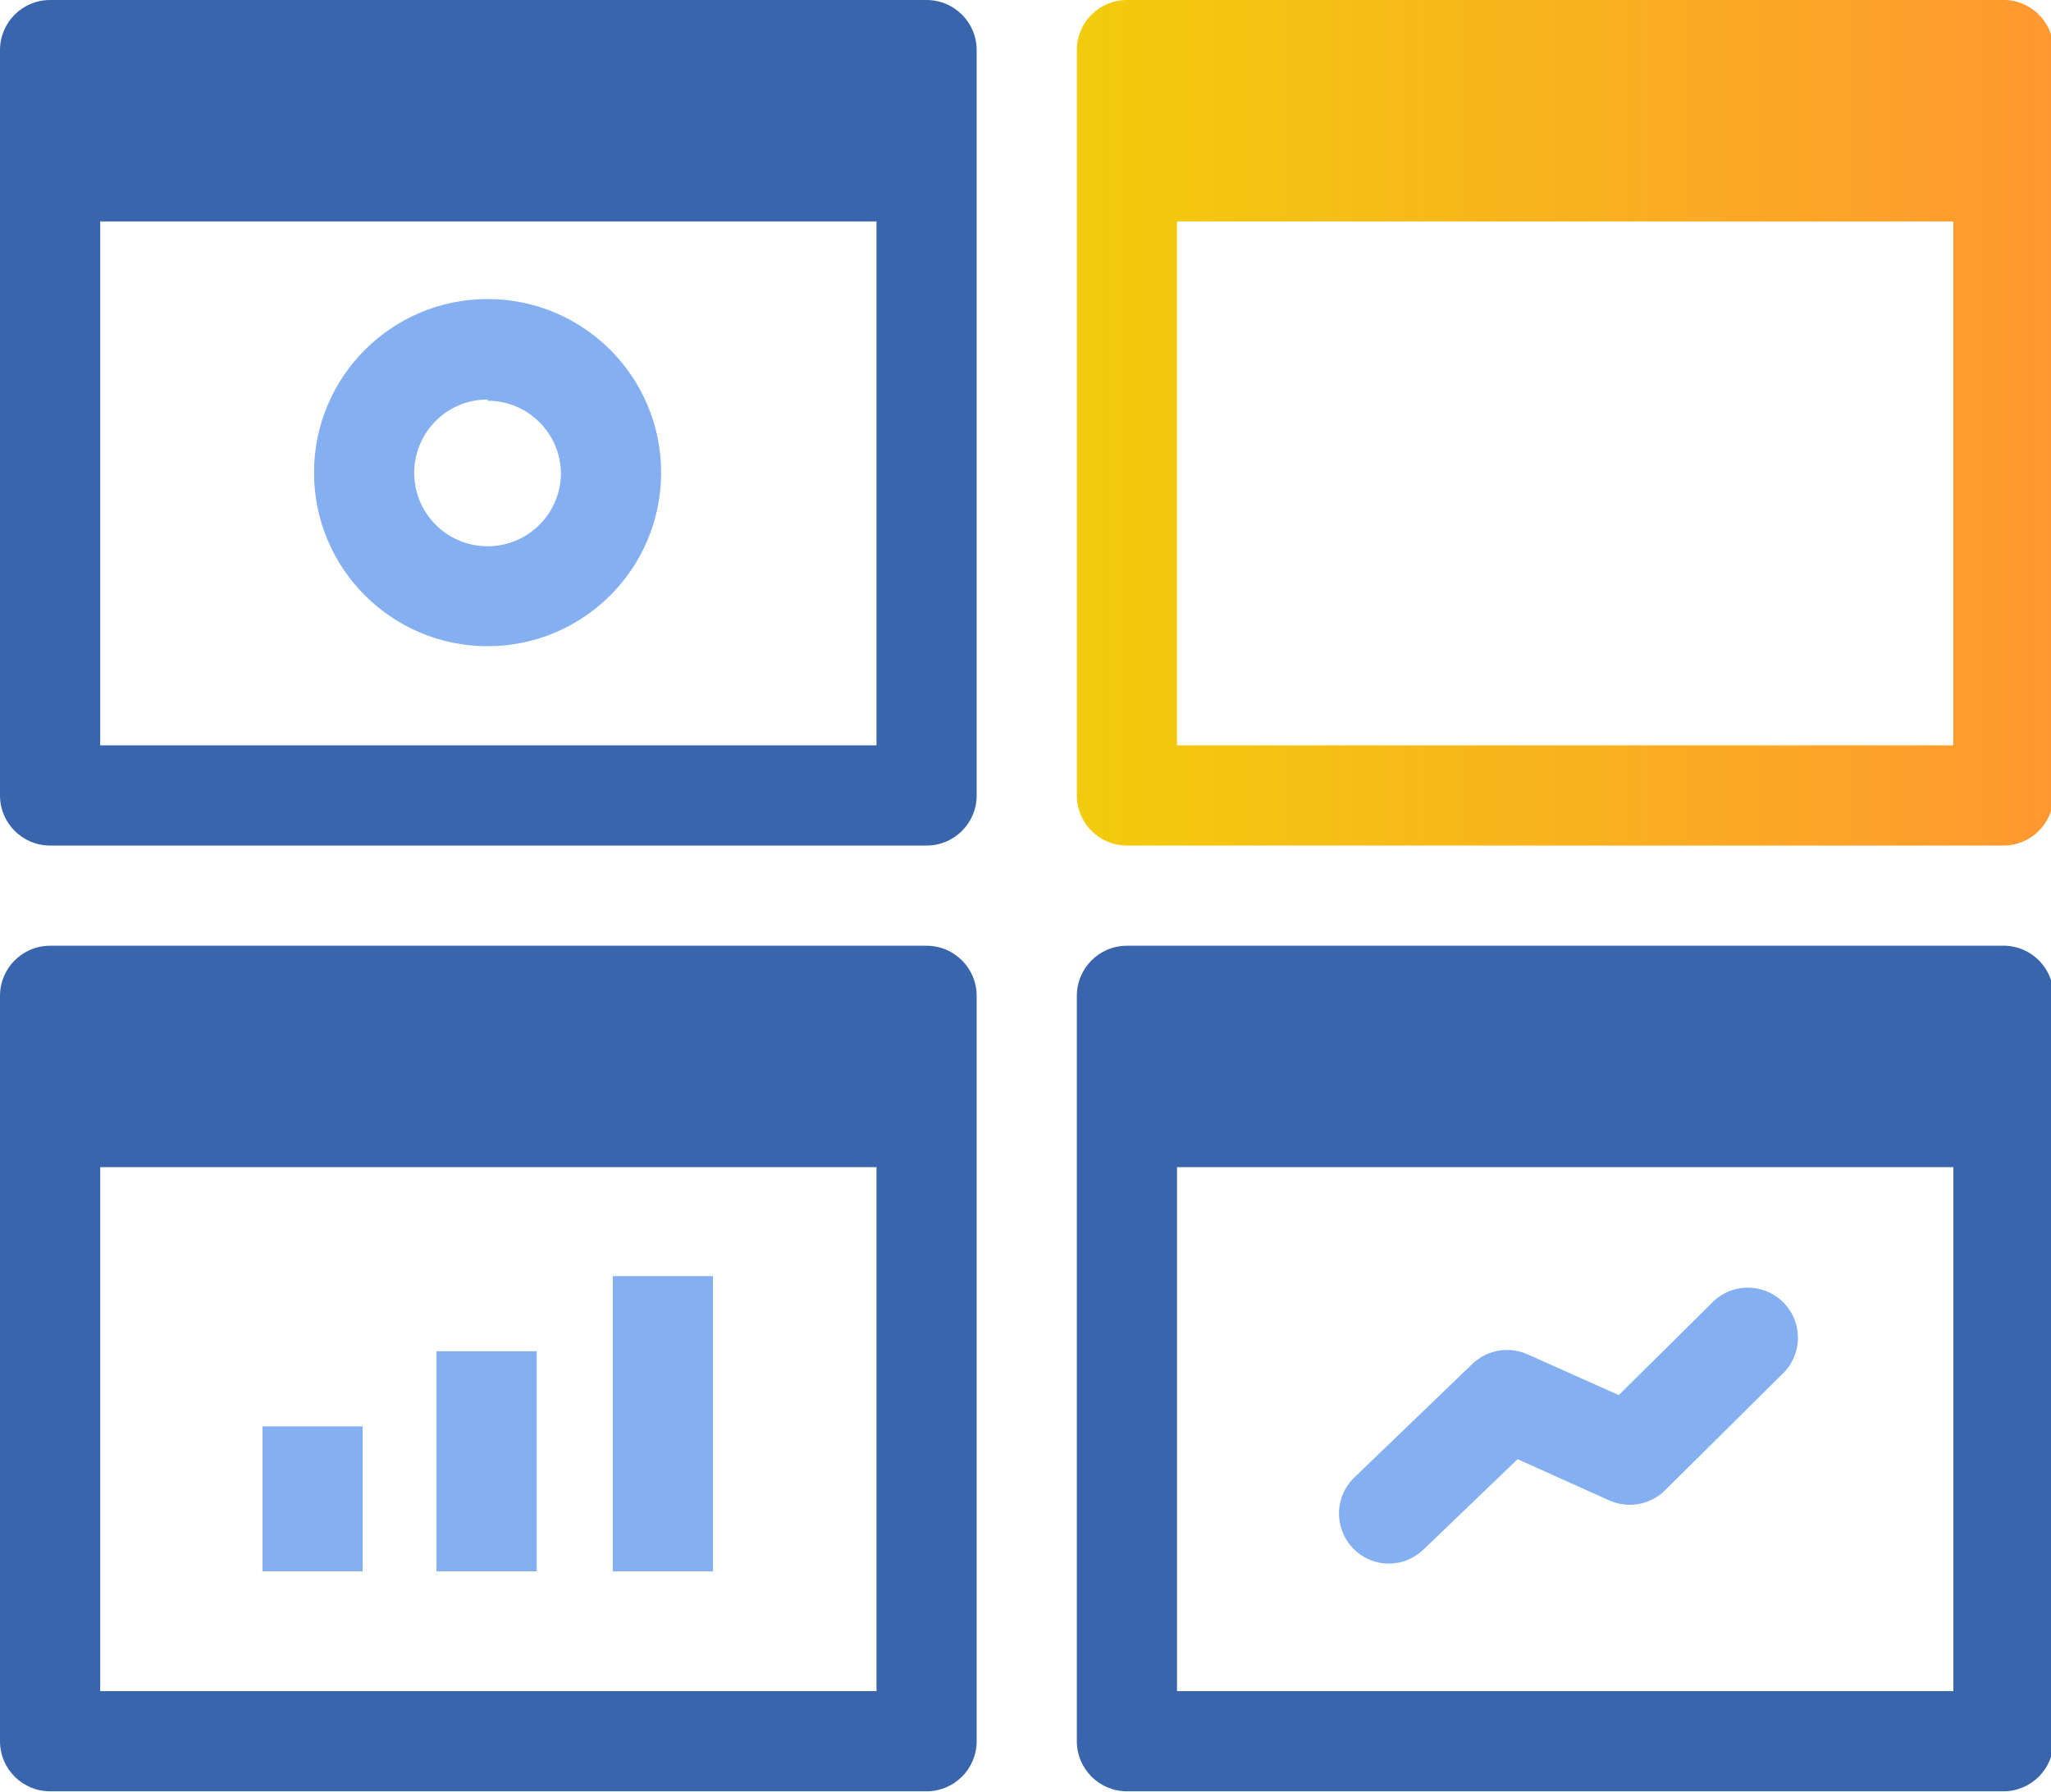
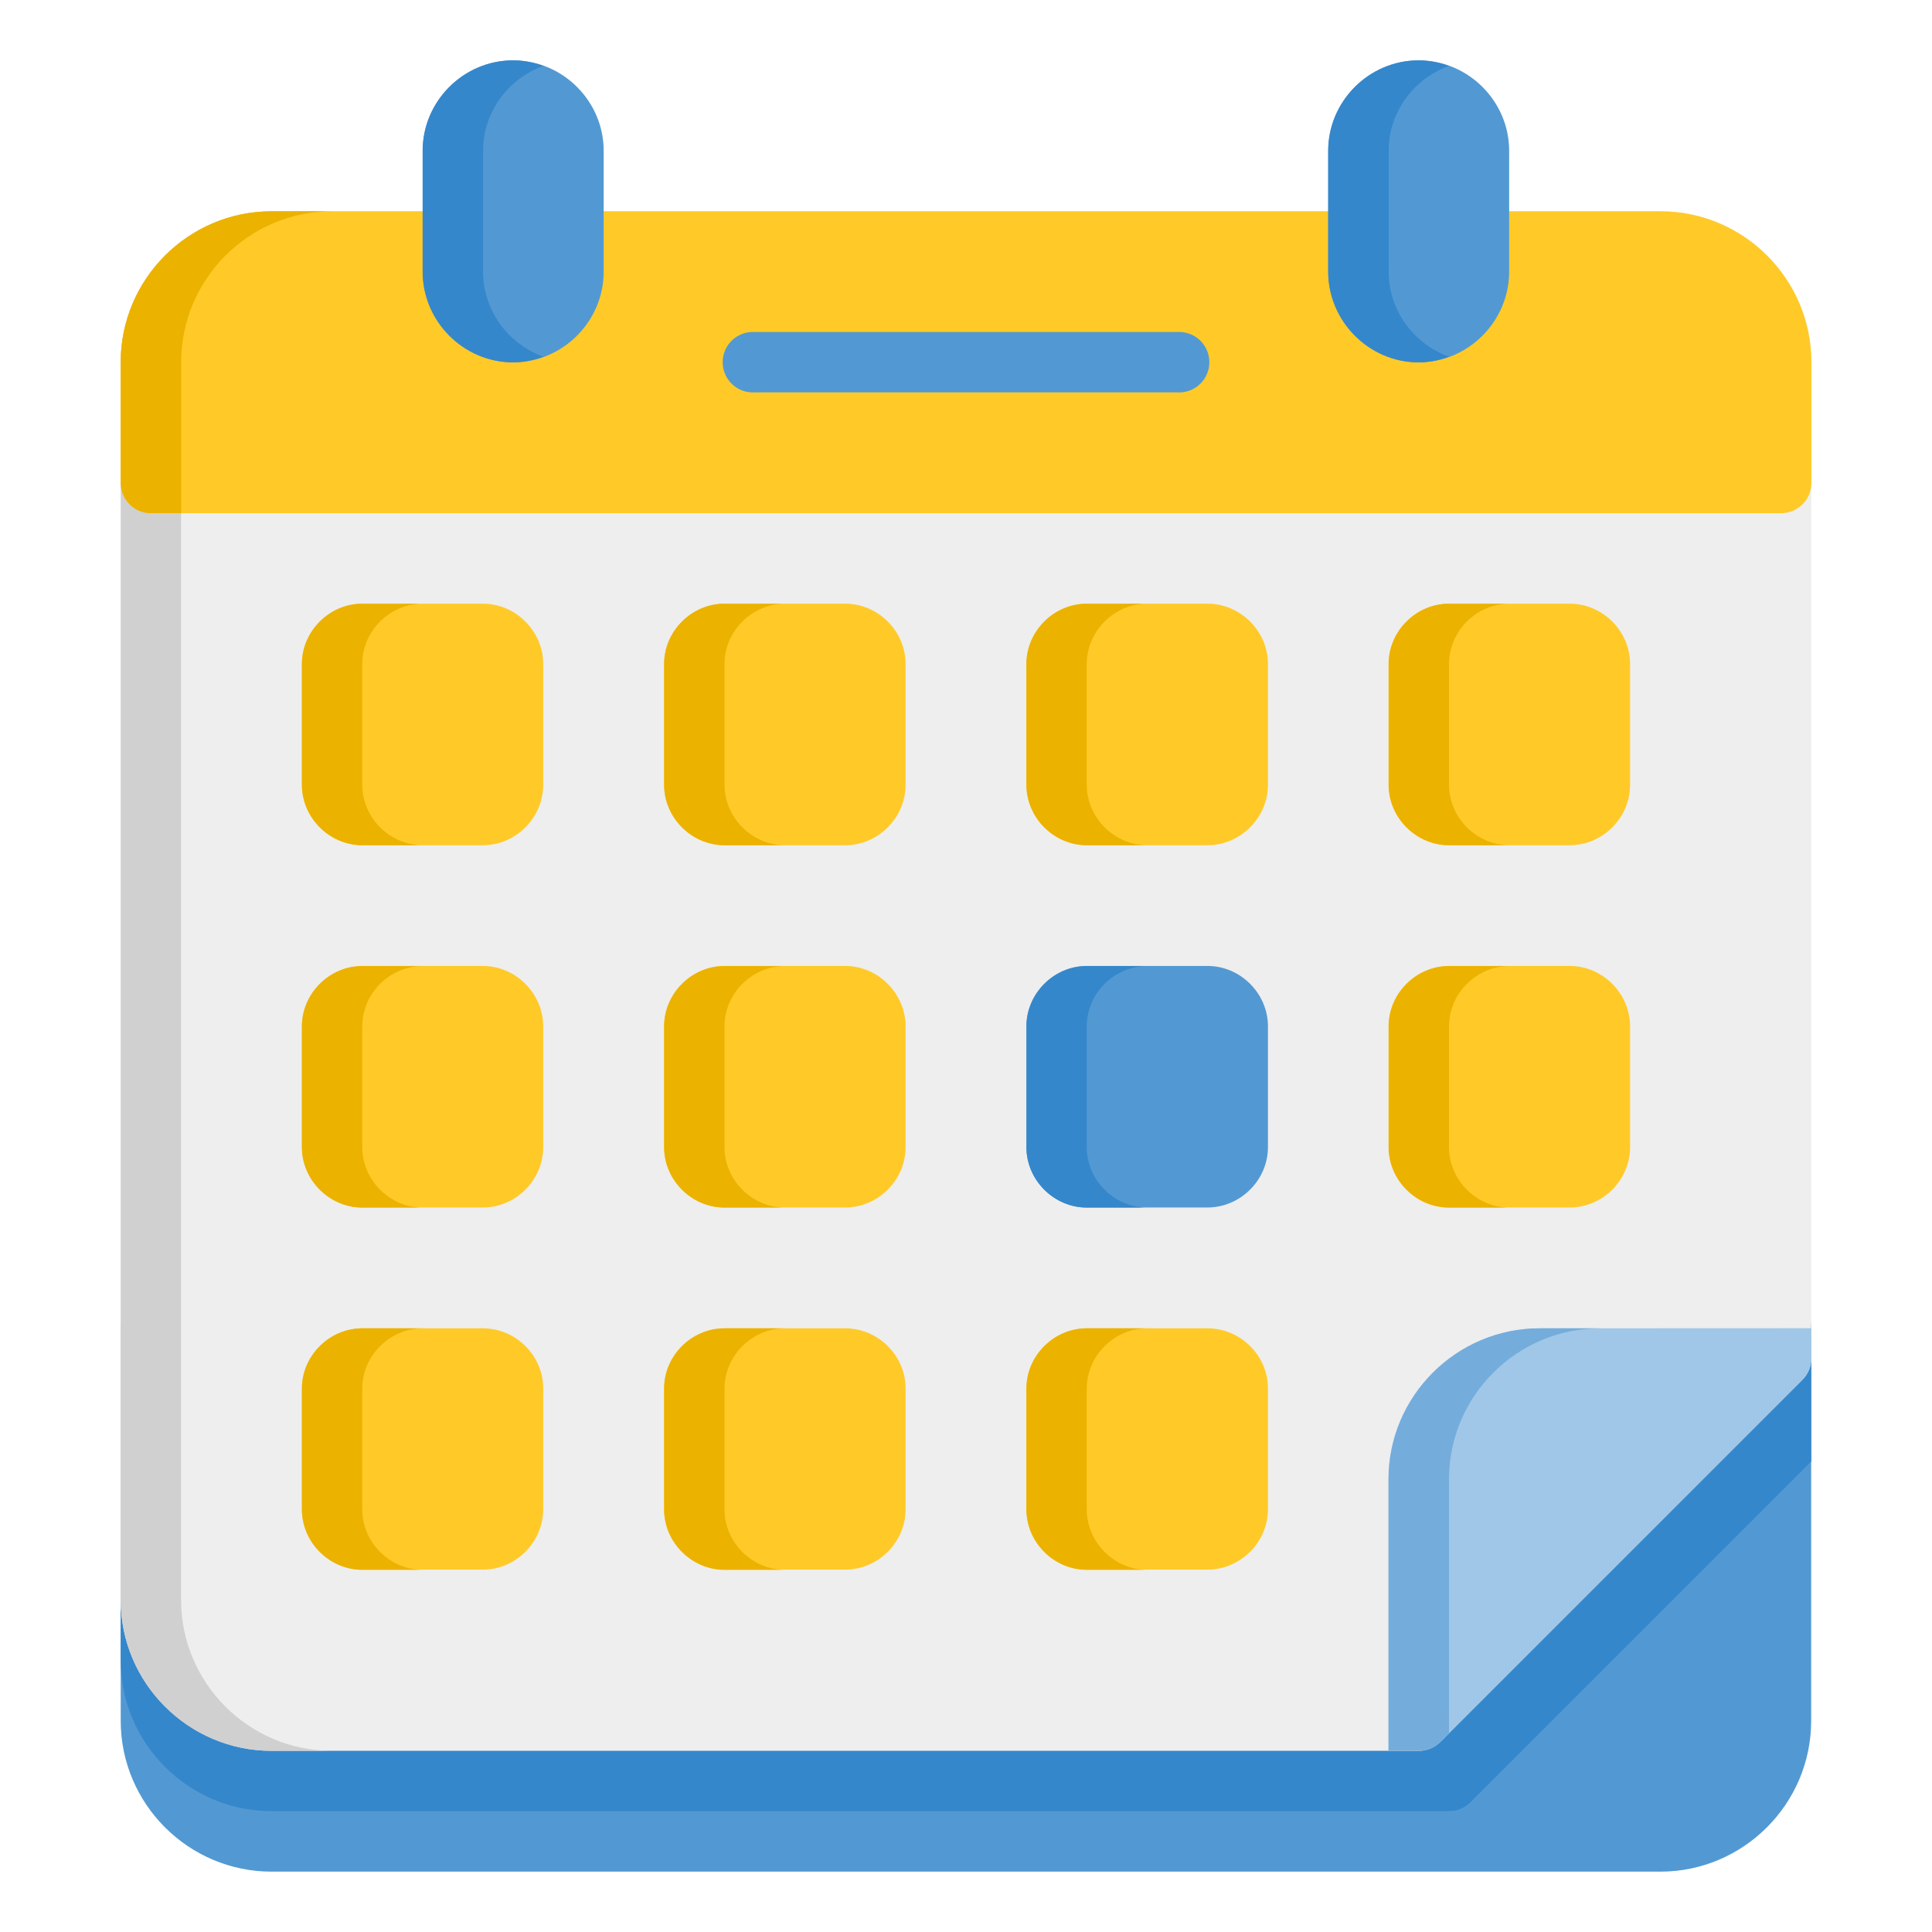
- <svg xmlns="http://www.w3.org/2000/svg" viewBox="0 0 81.9 71.52">
-   <defs>
-     <style>.cls-1{fill:#84aff1;}.cls-2{fill:#3865ab;}.cls-3{fill:url(#linear-gradient);}</style>
-     <linearGradient id="linear-gradient" x1="42.95" y1="16.88" x2="81.9" y2="16.88" gradientUnits="userSpaceOnUse">
-       <stop offset="0" stop-color="#f2cc0c" />
-       <stop offset="1" stop-color="#ff9830" />
-     </linearGradient>
-   </defs>
-   <g id="Layer_2" data-name="Layer 2">
-     <g id="Layer_1-2" data-name="Layer 1">
-       <path class="cls-1" d="M55.46,62.43A2,2,0,0,1,54.07,59l4.72-4.54a2,2,0,0,1,2.2-.39l3.65,1.63,3.68-3.64a2,2,0,1,1,2.81,2.84l-4.64,4.6a2,2,0,0,1-2.22.41L60.6,58.26l-3.76,3.61A2,2,0,0,1,55.46,62.43Z" />
-       <path class="cls-2" d="M37,0H2A2,2,0,0,0,0,2V31.76a2,2,0,0,0,2,2H37a2,2,0,0,0,2-2V2A2,2,0,0,0,37,0ZM4,29.76V8.84H35V29.76Z" />
-       <path class="cls-3" d="M79.9,0H45a2,2,0,0,0-2,2V31.76a2,2,0,0,0,2,2h35a2,2,0,0,0,2-2V2A2,2,0,0,0,79.9,0ZM47,29.76V8.84h31V29.76Z" />
-       <path class="cls-2" d="M37,37.76H2a2,2,0,0,0-2,2V69.52a2,2,0,0,0,2,2H37a2,2,0,0,0,2-2V39.76A2,2,0,0,0,37,37.76ZM4,67.52V46.6H35V67.52Z" />
-       <path class="cls-2" d="M79.9,37.76H45a2,2,0,0,0-2,2V69.52a2,2,0,0,0,2,2h35a2,2,0,0,0,2-2V39.76A2,2,0,0,0,79.9,37.76ZM47,67.52V46.6h31V67.52Z" />
-       <rect class="cls-1" x="10.48" y="56.95" width="4" height="5.79" />
-       <rect class="cls-1" x="17.43" y="53.95" width="4" height="8.79" />
-       <rect class="cls-1" x="24.47" y="50.95" width="4" height="11.79" />
-       <path class="cls-1" d="M19.47,25.8a6.93,6.93,0,1,1,6.93-6.92A6.93,6.93,0,0,1,19.47,25.8Zm0-9.85a2.93,2.93,0,1,0,2.93,2.93A2.93,2.93,0,0,0,19.47,16Z" />
+ <svg xmlns="http://www.w3.org/2000/svg" id="svg8" height="512" viewBox="0 0 16.933 16.933" width="512">
+   <g id="layer2">
+     <path id="path4112" d="m1.322 11.377c-.146.001-.264.12-.264.266v3.439c0 .728.594 1.322 1.322 1.322h12.172c.728 0 1.322-.594 1.322-1.322v-3.439c.001-.146-.117-.266-.264-.266z" fill="#5299d3" font-variant-ligatures="normal" font-variant-position="normal" font-variant-caps="normal" font-variant-numeric="normal" font-variant-alternates="normal" font-feature-settings="normal" text-indent="0" text-align="start" text-decoration-line="none" text-decoration-style="solid" text-decoration-color="#000000" text-transform="none" text-orientation="mixed" white-space="normal" shape-padding="0" isolation="auto" mix-blend-mode="normal" solid-color="#000000" solid-opacity="1" vector-effect="none" />
+     <path id="path4249" d="m1.322 11.377c-.146.001-.264.12-.264.266v2.909c0 .728.594 1.322 1.322 1.322h10.32c.07-0.0.138-.028.188-.078l2.987-2.987v-1.166c.001-.146-.117-.266-.264-.266z" fill="#3587cb" font-variant-ligatures="normal" font-variant-position="normal" font-variant-caps="normal" font-variant-numeric="normal" font-variant-alternates="normal" font-feature-settings="normal" text-indent="0" text-align="start" text-decoration-line="none" text-decoration-style="solid" text-decoration-color="#000000" text-transform="none" text-orientation="mixed" white-space="normal" shape-padding="0" isolation="auto" mix-blend-mode="normal" solid-color="#000000" solid-opacity="1" vector-effect="none" />
+     <path id="path4118" d="m2.38 1.852c-.728 0-1.322.594-1.322 1.322v10.849c0 .728.594 1.322 1.322 1.322h10.055c.07-0.0.138-.028.188-.078l3.174-3.174c.05-.05.078-.117.078-.188v-8.732c0-.728-.594-1.322-1.322-1.322-3.743 0-8.495 0-12.172 0z" fill="#eee" font-variant-ligatures="normal" font-variant-position="normal" font-variant-caps="normal" font-variant-numeric="normal" font-variant-alternates="normal" font-feature-settings="normal" text-indent="0" text-align="start" text-decoration-line="none" text-decoration-style="solid" text-decoration-color="#000000" text-transform="none" text-orientation="mixed" white-space="normal" shape-padding="0" isolation="auto" mix-blend-mode="normal" solid-color="#000000" solid-opacity="1" vector-effect="none" />
+     <path id="path4204" d="m2.38 1.852c-.728 0-1.322.594-1.322 1.322v10.849c0 .728.594 1.322 1.322 1.322h.529c-.728 0-1.322-.594-1.322-1.322v-10.849c0-.728.594-1.322 1.322-1.322z" fill="#d0d0d0" font-variant-ligatures="normal" font-variant-position="normal" font-variant-caps="normal" font-variant-numeric="normal" font-variant-alternates="normal" font-feature-settings="normal" text-indent="0" text-align="start" text-decoration-line="none" text-decoration-style="solid" text-decoration-color="#000000" text-transform="none" text-orientation="mixed" white-space="normal" shape-padding="0" isolation="auto" mix-blend-mode="normal" solid-color="#000000" solid-opacity="1" vector-effect="none" />
+     <path id="path4120" d="m2.38 1.852c-.728 0-1.322.594-1.322 1.322v1.06c.001.145.118.263.264.264h14.29c.145-.001.263-.118.264-.264v-1.06c0-.728-.594-1.322-1.322-1.322z" fill="#ffca28" font-variant-ligatures="normal" font-variant-position="normal" font-variant-caps="normal" font-variant-numeric="normal" font-variant-alternates="normal" font-feature-settings="normal" text-indent="0" text-align="start" text-decoration-line="none" text-decoration-style="solid" text-decoration-color="#000000" text-transform="none" text-orientation="mixed" white-space="normal" shape-padding="0" isolation="auto" mix-blend-mode="normal" solid-color="#000000" solid-opacity="1" vector-effect="none" />
+     <path id="path4122" d="m4.498.529c-.435 0-.793.358-.793.793v1.059c0 .435.358.795.793.795s.793-.36.793-.795v-1.059c0-.435-.358-.793-.793-.793z" fill="#5299d3" font-variant-ligatures="normal" font-variant-position="normal" font-variant-caps="normal" font-variant-numeric="normal" font-variant-alternates="normal" font-feature-settings="normal" text-indent="0" text-align="start" text-decoration-line="none" text-decoration-style="solid" text-decoration-color="#000000" text-transform="none" text-orientation="mixed" white-space="normal" shape-padding="0" isolation="auto" mix-blend-mode="normal" solid-color="#000000" solid-opacity="1" vector-effect="none" />
+     <path id="path4193" d="m3.176 5.291c-.289 0-.53.241-.53.529v1.058c0 .289.241.53.53.53h1.056c.289 0 .529-.241.529-.53v-1.058c0-.289-.241-.529-.529-.529z" fill="#ffca28" font-variant-ligatures="normal" font-variant-position="normal" font-variant-caps="normal" font-variant-numeric="normal" font-variant-alternates="normal" font-feature-settings="normal" text-indent="0" text-align="start" text-decoration-line="none" text-decoration-style="solid" text-decoration-color="#000000" text-transform="none" text-orientation="mixed" white-space="normal" shape-padding="0" isolation="auto" mix-blend-mode="normal" solid-color="#000000" solid-opacity="1" vector-effect="none" />
+     <path id="path4191" d="m6.349 5.291c-.289 0-.529.241-.529.529v1.058c0 .289.241.53.529.53h1.059c.289 0 .529-.241.529-.53v-1.058c0-.289-.241-.529-.529-.529z" fill="#ffca28" font-variant-ligatures="normal" font-variant-position="normal" font-variant-caps="normal" font-variant-numeric="normal" font-variant-alternates="normal" font-feature-settings="normal" text-indent="0" text-align="start" text-decoration-line="none" text-decoration-style="solid" text-decoration-color="#000000" text-transform="none" text-orientation="mixed" white-space="normal" shape-padding="0" isolation="auto" mix-blend-mode="normal" solid-color="#000000" solid-opacity="1" vector-effect="none" />
+     <path id="path4189" d="m9.525 5.291c-.289 0-.529.241-.529.529v1.058c0 .289.241.53.529.53h1.058c.289 0 .53-.241.53-.53v-1.058c0-.289-.241-.529-.53-.529z" fill="#ffca28" font-variant-ligatures="normal" font-variant-position="normal" font-variant-caps="normal" font-variant-numeric="normal" font-variant-alternates="normal" font-feature-settings="normal" text-indent="0" text-align="start" text-decoration-line="none" text-decoration-style="solid" text-decoration-color="#000000" text-transform="none" text-orientation="mixed" white-space="normal" shape-padding="0" isolation="auto" mix-blend-mode="normal" solid-color="#000000" solid-opacity="1" vector-effect="none" />
+     <path id="path4187" d="m12.699 5.291c-.289 0-.529.241-.529.529v1.058c0 .289.241.53.529.53h1.059c.289 0 .529-.241.529-.53v-1.058c0-.289-.241-.529-.529-.529z" fill="#ffca28" font-variant-ligatures="normal" font-variant-position="normal" font-variant-caps="normal" font-variant-numeric="normal" font-variant-alternates="normal" font-feature-settings="normal" text-indent="0" text-align="start" text-decoration-line="none" text-decoration-style="solid" text-decoration-color="#000000" text-transform="none" text-orientation="mixed" white-space="normal" shape-padding="0" isolation="auto" mix-blend-mode="normal" solid-color="#000000" solid-opacity="1" vector-effect="none" />
+     <path id="path4185" d="m3.176 8.466c-.289 0-.53.241-.53.53v1.058c0 .289.241.529.53.529h1.056c.289 0 .529-.241.529-.529v-1.058c0-.289-.241-.53-.529-.53z" fill="#ffca28" font-variant-ligatures="normal" font-variant-position="normal" font-variant-caps="normal" font-variant-numeric="normal" font-variant-alternates="normal" font-feature-settings="normal" text-indent="0" text-align="start" text-decoration-line="none" text-decoration-style="solid" text-decoration-color="#000000" text-transform="none" text-orientation="mixed" white-space="normal" shape-padding="0" isolation="auto" mix-blend-mode="normal" solid-color="#000000" solid-opacity="1" vector-effect="none" />
+     <path id="path4183" d="m6.349 8.466c-.289 0-.529.241-.529.53v1.058c0 .289.241.529.529.529h1.059c.289 0 .529-.241.529-.529v-1.058c0-.289-.241-.53-.529-.53z" fill="#ffca28" font-variant-ligatures="normal" font-variant-position="normal" font-variant-caps="normal" font-variant-numeric="normal" font-variant-alternates="normal" font-feature-settings="normal" text-indent="0" text-align="start" text-decoration-line="none" text-decoration-style="solid" text-decoration-color="#000000" text-transform="none" text-orientation="mixed" white-space="normal" shape-padding="0" isolation="auto" mix-blend-mode="normal" solid-color="#000000" solid-opacity="1" vector-effect="none" />
+     <path id="path4181" d="m12.699 8.466c-.289 0-.529.241-.529.53v1.058c0 .289.241.529.529.529h1.059c.289 0 .529-.241.529-.529v-1.058c0-.289-.241-.53-.529-.53z" fill="#ffca28" font-variant-ligatures="normal" font-variant-position="normal" font-variant-caps="normal" font-variant-numeric="normal" font-variant-alternates="normal" font-feature-settings="normal" text-indent="0" text-align="start" text-decoration-line="none" text-decoration-style="solid" text-decoration-color="#000000" text-transform="none" text-orientation="mixed" white-space="normal" shape-padding="0" isolation="auto" mix-blend-mode="normal" solid-color="#000000" solid-opacity="1" vector-effect="none" />
+     <path id="path4179" d="m3.176 11.642c-.289 0-.53.239-.53.527v1.059c0 .289.241.529.53.529h1.056c.289 0 .529-.241.529-.529v-1.059c0-.289-.241-.527-.529-.527z" fill="#ffca28" font-variant-ligatures="normal" font-variant-position="normal" font-variant-caps="normal" font-variant-numeric="normal" font-variant-alternates="normal" font-feature-settings="normal" text-indent="0" text-align="start" text-decoration-line="none" text-decoration-style="solid" text-decoration-color="#000000" text-transform="none" text-orientation="mixed" white-space="normal" shape-padding="0" isolation="auto" mix-blend-mode="normal" solid-color="#000000" solid-opacity="1" vector-effect="none" />
+     <path id="path4177" d="m6.349 11.642c-.289 0-.529.239-.529.527v1.059c0 .289.241.529.529.529h1.059c.289 0 .529-.241.529-.529v-1.059c0-.289-.241-.527-.529-.527z" fill="#ffca28" font-variant-ligatures="normal" font-variant-position="normal" font-variant-caps="normal" font-variant-numeric="normal" font-variant-alternates="normal" font-feature-settings="normal" text-indent="0" text-align="start" text-decoration-line="none" text-decoration-style="solid" text-decoration-color="#000000" text-transform="none" text-orientation="mixed" white-space="normal" shape-padding="0" isolation="auto" mix-blend-mode="normal" solid-color="#000000" solid-opacity="1" vector-effect="none" />
+     <path id="path4124" d="m9.525 11.642c-.289 0-.529.239-.529.527v1.059c0 .289.241.529.529.529h1.058c.289 0 .53-.241.53-.529v-1.059c0-.289-.241-.527-.53-.527z" fill="#ffca28" font-variant-ligatures="normal" font-variant-position="normal" font-variant-caps="normal" font-variant-numeric="normal" font-variant-alternates="normal" font-feature-settings="normal" text-indent="0" text-align="start" text-decoration-line="none" text-decoration-style="solid" text-decoration-color="#000000" text-transform="none" text-orientation="mixed" white-space="normal" shape-padding="0" isolation="auto" mix-blend-mode="normal" solid-color="#000000" solid-opacity="1" vector-effect="none" />
+     <path id="path4126" d="m9.525 8.466c-.289 0-.529.241-.529.53v1.058c0 .289.241.529.529.529h1.058c.289 0 .53-.241.53-.529v-1.058c0-.289-.241-.53-.53-.53z" fill="#5299d3" font-variant-ligatures="normal" font-variant-position="normal" font-variant-caps="normal" font-variant-numeric="normal" font-variant-alternates="normal" font-feature-settings="normal" text-indent="0" text-align="start" text-decoration-line="none" text-decoration-style="solid" text-decoration-color="#000000" text-transform="none" text-orientation="mixed" white-space="normal" shape-padding="0" isolation="auto" mix-blend-mode="normal" solid-color="#000000" solid-opacity="1" vector-effect="none" />
+     <path id="path4128" d="m13.494 11.642c-.728 0-1.325.594-1.325 1.322v2.381h.266c.07-0.0.138-.028.188-.078l3.174-3.174c.05-.05.078-.117.078-.188v-.264z" fill="#a0c7e7" font-variant-ligatures="normal" font-variant-position="normal" font-variant-caps="normal" font-variant-numeric="normal" font-variant-alternates="normal" font-feature-settings="normal" text-indent="0" text-align="start" text-decoration-line="none" text-decoration-style="solid" text-decoration-color="#000000" text-transform="none" text-orientation="mixed" white-space="normal" shape-padding="0" isolation="auto" mix-blend-mode="normal" solid-color="#000000" solid-opacity="1" vector-effect="none" />
+     <path id="path4130" d="m6.615 2.91a.265.265 0 1 0 0 .529h3.703a.265.265 0 1 0 0-.529z" fill="#5299d3" font-variant-ligatures="normal" font-variant-position="normal" font-variant-caps="normal" font-variant-numeric="normal" font-variant-alternates="normal" font-feature-settings="normal" text-indent="0" text-align="start" text-decoration-line="none" text-decoration-style="solid" text-decoration-color="#000000" text-transform="none" text-orientation="mixed" white-space="normal" shape-padding="0" isolation="auto" mix-blend-mode="normal" solid-color="#000000" solid-opacity="1" vector-effect="none" />
+     <path id="path4163" d="m13.494 11.642c-.728 0-1.324.594-1.324 1.322v2.381h.266c.07-0.0.138-.028.188-.078l.076-.076c0-.672 0-1.537 0-2.227 0-.728.596-1.322 1.324-1.322z" fill="#74addc" font-variant-ligatures="normal" font-variant-position="normal" font-variant-caps="normal" font-variant-numeric="normal" font-variant-alternates="normal" font-feature-settings="normal" text-indent="0" text-align="start" text-decoration-line="none" text-decoration-style="solid" text-decoration-color="#000000" text-transform="none" text-orientation="mixed" white-space="normal" shape-padding="0" isolation="auto" mix-blend-mode="normal" solid-color="#000000" solid-opacity="1" vector-effect="none" />
+     <path id="path4168" d="m4.497.529c-.435 0-.793.358-.793.793v1.059c0 .435.358.795.793.795.093 0 .181-.019.265-.05-.306-.111-.528-.403-.528-.745v-1.059c0-.342.222-.633.528-.744-.083-.03-.172-.049-.265-.049z" fill="#3587cb" font-variant-ligatures="normal" font-variant-position="normal" font-variant-caps="normal" font-variant-numeric="normal" font-variant-alternates="normal" font-feature-settings="normal" text-indent="0" text-align="start" text-decoration-line="none" text-decoration-style="solid" text-decoration-color="#000000" text-transform="none" text-orientation="mixed" white-space="normal" shape-padding="0" isolation="auto" mix-blend-mode="normal" solid-color="#000000" solid-opacity="1" vector-effect="none" />
+     <path id="path4171" d="m12.434.529c-.435 0-.793.358-.793.793v1.059c0 .435.358.795.793.795s.793-.36.793-.795v-1.059c0-.435-.358-.793-.793-.793z" fill="#5299d3" font-variant-ligatures="normal" font-variant-position="normal" font-variant-caps="normal" font-variant-numeric="normal" font-variant-alternates="normal" font-feature-settings="normal" text-indent="0" text-align="start" text-decoration-line="none" text-decoration-style="solid" text-decoration-color="#000000" text-transform="none" text-orientation="mixed" white-space="normal" shape-padding="0" isolation="auto" mix-blend-mode="normal" solid-color="#000000" solid-opacity="1" vector-effect="none" />
+     <path id="path4173" d="m12.434.529c-.435 0-.793.358-.793.793v1.059c0 .435.358.795.793.795.093 0 .181-.019.265-.05-.306-.111-.528-.403-.528-.745v-1.059c0-.342.222-.633.528-.744-.083-.03-.172-.049-.265-.049z" fill="#3587cb" font-variant-ligatures="normal" font-variant-position="normal" font-variant-caps="normal" font-variant-numeric="normal" font-variant-alternates="normal" font-feature-settings="normal" text-indent="0" text-align="start" text-decoration-line="none" text-decoration-style="solid" text-decoration-color="#000000" text-transform="none" text-orientation="mixed" white-space="normal" shape-padding="0" isolation="auto" mix-blend-mode="normal" solid-color="#000000" solid-opacity="1" vector-effect="none" />
+     <g fill="#ecb200">
+       <path id="path4199" d="m3.176 5.291c-.289 0-.53.241-.53.529v1.058c0 .289.241.53.53.53h.529c-.289 0-.53-.241-.53-.53v-1.058c0-.289.241-.529.53-.529z" font-variant-ligatures="normal" font-variant-position="normal" font-variant-caps="normal" font-variant-numeric="normal" font-variant-alternates="normal" font-feature-settings="normal" text-indent="0" text-align="start" text-decoration-line="none" text-decoration-style="solid" text-decoration-color="#000000" text-transform="none" text-orientation="mixed" white-space="normal" shape-padding="0" isolation="auto" mix-blend-mode="normal" solid-color="#000000" solid-opacity="1" vector-effect="none" />
+       <path id="path4209" d="m2.38 1.852c-.728 0-1.322.594-1.322 1.322v1.06c.001.145.118.263.264.264h.266c0-.265 0-.803 0-1.324 0-.728.594-1.322 1.322-1.322z" font-variant-ligatures="normal" font-variant-position="normal" font-variant-caps="normal" font-variant-numeric="normal" font-variant-alternates="normal" font-feature-settings="normal" text-indent="0" text-align="start" text-decoration-line="none" text-decoration-style="solid" text-decoration-color="#000000" text-transform="none" text-orientation="mixed" white-space="normal" shape-padding="0" isolation="auto" mix-blend-mode="normal" solid-color="#000000" solid-opacity="1" vector-effect="none" />
+       <path id="path4217" d="m6.351 5.291c-.289 0-.53.241-.53.529v1.058c0 .289.241.53.53.53h.529c-.289 0-.53-.241-.53-.53v-1.058c0-.289.241-.529.53-.529z" font-variant-ligatures="normal" font-variant-position="normal" font-variant-caps="normal" font-variant-numeric="normal" font-variant-alternates="normal" font-feature-settings="normal" text-indent="0" text-align="start" text-decoration-line="none" text-decoration-style="solid" text-decoration-color="#000000" text-transform="none" text-orientation="mixed" white-space="normal" shape-padding="0" isolation="auto" mix-blend-mode="normal" solid-color="#000000" solid-opacity="1" vector-effect="none" />
+       <path id="path4219" d="m9.526 5.291c-.289 0-.53.241-.53.529v1.058c0 .289.241.53.53.53h.529c-.289 0-.53-.241-.53-.53v-1.058c0-.289.241-.529.53-.529z" font-variant-ligatures="normal" font-variant-position="normal" font-variant-caps="normal" font-variant-numeric="normal" font-variant-alternates="normal" font-feature-settings="normal" text-indent="0" text-align="start" text-decoration-line="none" text-decoration-style="solid" text-decoration-color="#000000" text-transform="none" text-orientation="mixed" white-space="normal" shape-padding="0" isolation="auto" mix-blend-mode="normal" solid-color="#000000" solid-opacity="1" vector-effect="none" />
+       <path id="path4221" d="m12.701 5.291c-.289 0-.53.241-.53.529v1.058c0 .289.241.53.53.53h.529c-.289 0-.53-.241-.53-.53v-1.058c0-.289.241-.529.53-.529z" font-variant-ligatures="normal" font-variant-position="normal" font-variant-caps="normal" font-variant-numeric="normal" font-variant-alternates="normal" font-feature-settings="normal" text-indent="0" text-align="start" text-decoration-line="none" text-decoration-style="solid" text-decoration-color="#000000" text-transform="none" text-orientation="mixed" white-space="normal" shape-padding="0" isolation="auto" mix-blend-mode="normal" solid-color="#000000" solid-opacity="1" vector-effect="none" />
+       <path id="path4223" d="m12.701 8.467c-.289 0-.53.241-.53.529v1.058c0 .289.241.53.53.53h.529c-.289 0-.53-.241-.53-.53v-1.058c0-.289.241-.529.53-.529z" font-variant-ligatures="normal" font-variant-position="normal" font-variant-caps="normal" font-variant-numeric="normal" font-variant-alternates="normal" font-feature-settings="normal" text-indent="0" text-align="start" text-decoration-line="none" text-decoration-style="solid" text-decoration-color="#000000" text-transform="none" text-orientation="mixed" white-space="normal" shape-padding="0" isolation="auto" mix-blend-mode="normal" solid-color="#000000" solid-opacity="1" vector-effect="none" />
+       <path id="path4225" d="m6.351 8.467c-.289 0-.53.241-.53.529v1.058c0 .289.241.53.53.53h.529c-.289 0-.53-.241-.53-.53v-1.058c0-.289.241-.529.53-.529z" font-variant-ligatures="normal" font-variant-position="normal" font-variant-caps="normal" font-variant-numeric="normal" font-variant-alternates="normal" font-feature-settings="normal" text-indent="0" text-align="start" text-decoration-line="none" text-decoration-style="solid" text-decoration-color="#000000" text-transform="none" text-orientation="mixed" white-space="normal" shape-padding="0" isolation="auto" mix-blend-mode="normal" solid-color="#000000" solid-opacity="1" vector-effect="none" />
+       <path id="path4227" d="m3.176 8.467c-.289 0-.53.241-.53.529v1.058c0 .289.241.53.53.53h.529c-.289 0-.53-.241-.53-.53v-1.058c0-.289.241-.529.53-.529z" font-variant-ligatures="normal" font-variant-position="normal" font-variant-caps="normal" font-variant-numeric="normal" font-variant-alternates="normal" font-feature-settings="normal" text-indent="0" text-align="start" text-decoration-line="none" text-decoration-style="solid" text-decoration-color="#000000" text-transform="none" text-orientation="mixed" white-space="normal" shape-padding="0" isolation="auto" mix-blend-mode="normal" solid-color="#000000" solid-opacity="1" vector-effect="none" />
+       <path id="path4229" d="m3.176 11.642c-.289 0-.53.241-.53.529v1.058c0 .289.241.53.53.53h.529c-.289 0-.53-.241-.53-.53v-1.058c0-.289.241-.529.53-.529z" font-variant-ligatures="normal" font-variant-position="normal" font-variant-caps="normal" font-variant-numeric="normal" font-variant-alternates="normal" font-feature-settings="normal" text-indent="0" text-align="start" text-decoration-line="none" text-decoration-style="solid" text-decoration-color="#000000" text-transform="none" text-orientation="mixed" white-space="normal" shape-padding="0" isolation="auto" mix-blend-mode="normal" solid-color="#000000" solid-opacity="1" vector-effect="none" />
+       <path id="path4231" d="m6.351 11.642c-.289 0-.53.241-.53.529v1.058c0 .289.241.53.53.53h.529c-.289 0-.53-.241-.53-.53v-1.058c0-.289.241-.529.53-.529z" font-variant-ligatures="normal" font-variant-position="normal" font-variant-caps="normal" font-variant-numeric="normal" font-variant-alternates="normal" font-feature-settings="normal" text-indent="0" text-align="start" text-decoration-line="none" text-decoration-style="solid" text-decoration-color="#000000" text-transform="none" text-orientation="mixed" white-space="normal" shape-padding="0" isolation="auto" mix-blend-mode="normal" solid-color="#000000" solid-opacity="1" vector-effect="none" />
+       <path id="path4233" d="m9.526 11.642c-.289 0-.53.241-.53.529v1.058c0 .289.241.53.53.53h.529c-.289 0-.53-.241-.53-.53v-1.058c0-.289.241-.529.53-.529z" font-variant-ligatures="normal" font-variant-position="normal" font-variant-caps="normal" font-variant-numeric="normal" font-variant-alternates="normal" font-feature-settings="normal" text-indent="0" text-align="start" text-decoration-line="none" text-decoration-style="solid" text-decoration-color="#000000" text-transform="none" text-orientation="mixed" white-space="normal" shape-padding="0" isolation="auto" mix-blend-mode="normal" solid-color="#000000" solid-opacity="1" vector-effect="none" />
    </g>
+     <path id="path4235" d="m9.526 8.467c-.289 0-.53.241-.53.529v1.058c0 .289.241.53.53.53h.529c-.289 0-.53-.241-.53-.53v-1.058c0-.289.241-.529.53-.529z" fill="#3587cb" font-variant-ligatures="normal" font-variant-position="normal" font-variant-caps="normal" font-variant-numeric="normal" font-variant-alternates="normal" font-feature-settings="normal" text-indent="0" text-align="start" text-decoration-line="none" text-decoration-style="solid" text-decoration-color="#000000" text-transform="none" text-orientation="mixed" white-space="normal" shape-padding="0" isolation="auto" mix-blend-mode="normal" solid-color="#000000" solid-opacity="1" vector-effect="none" />
  </g>
</svg>
